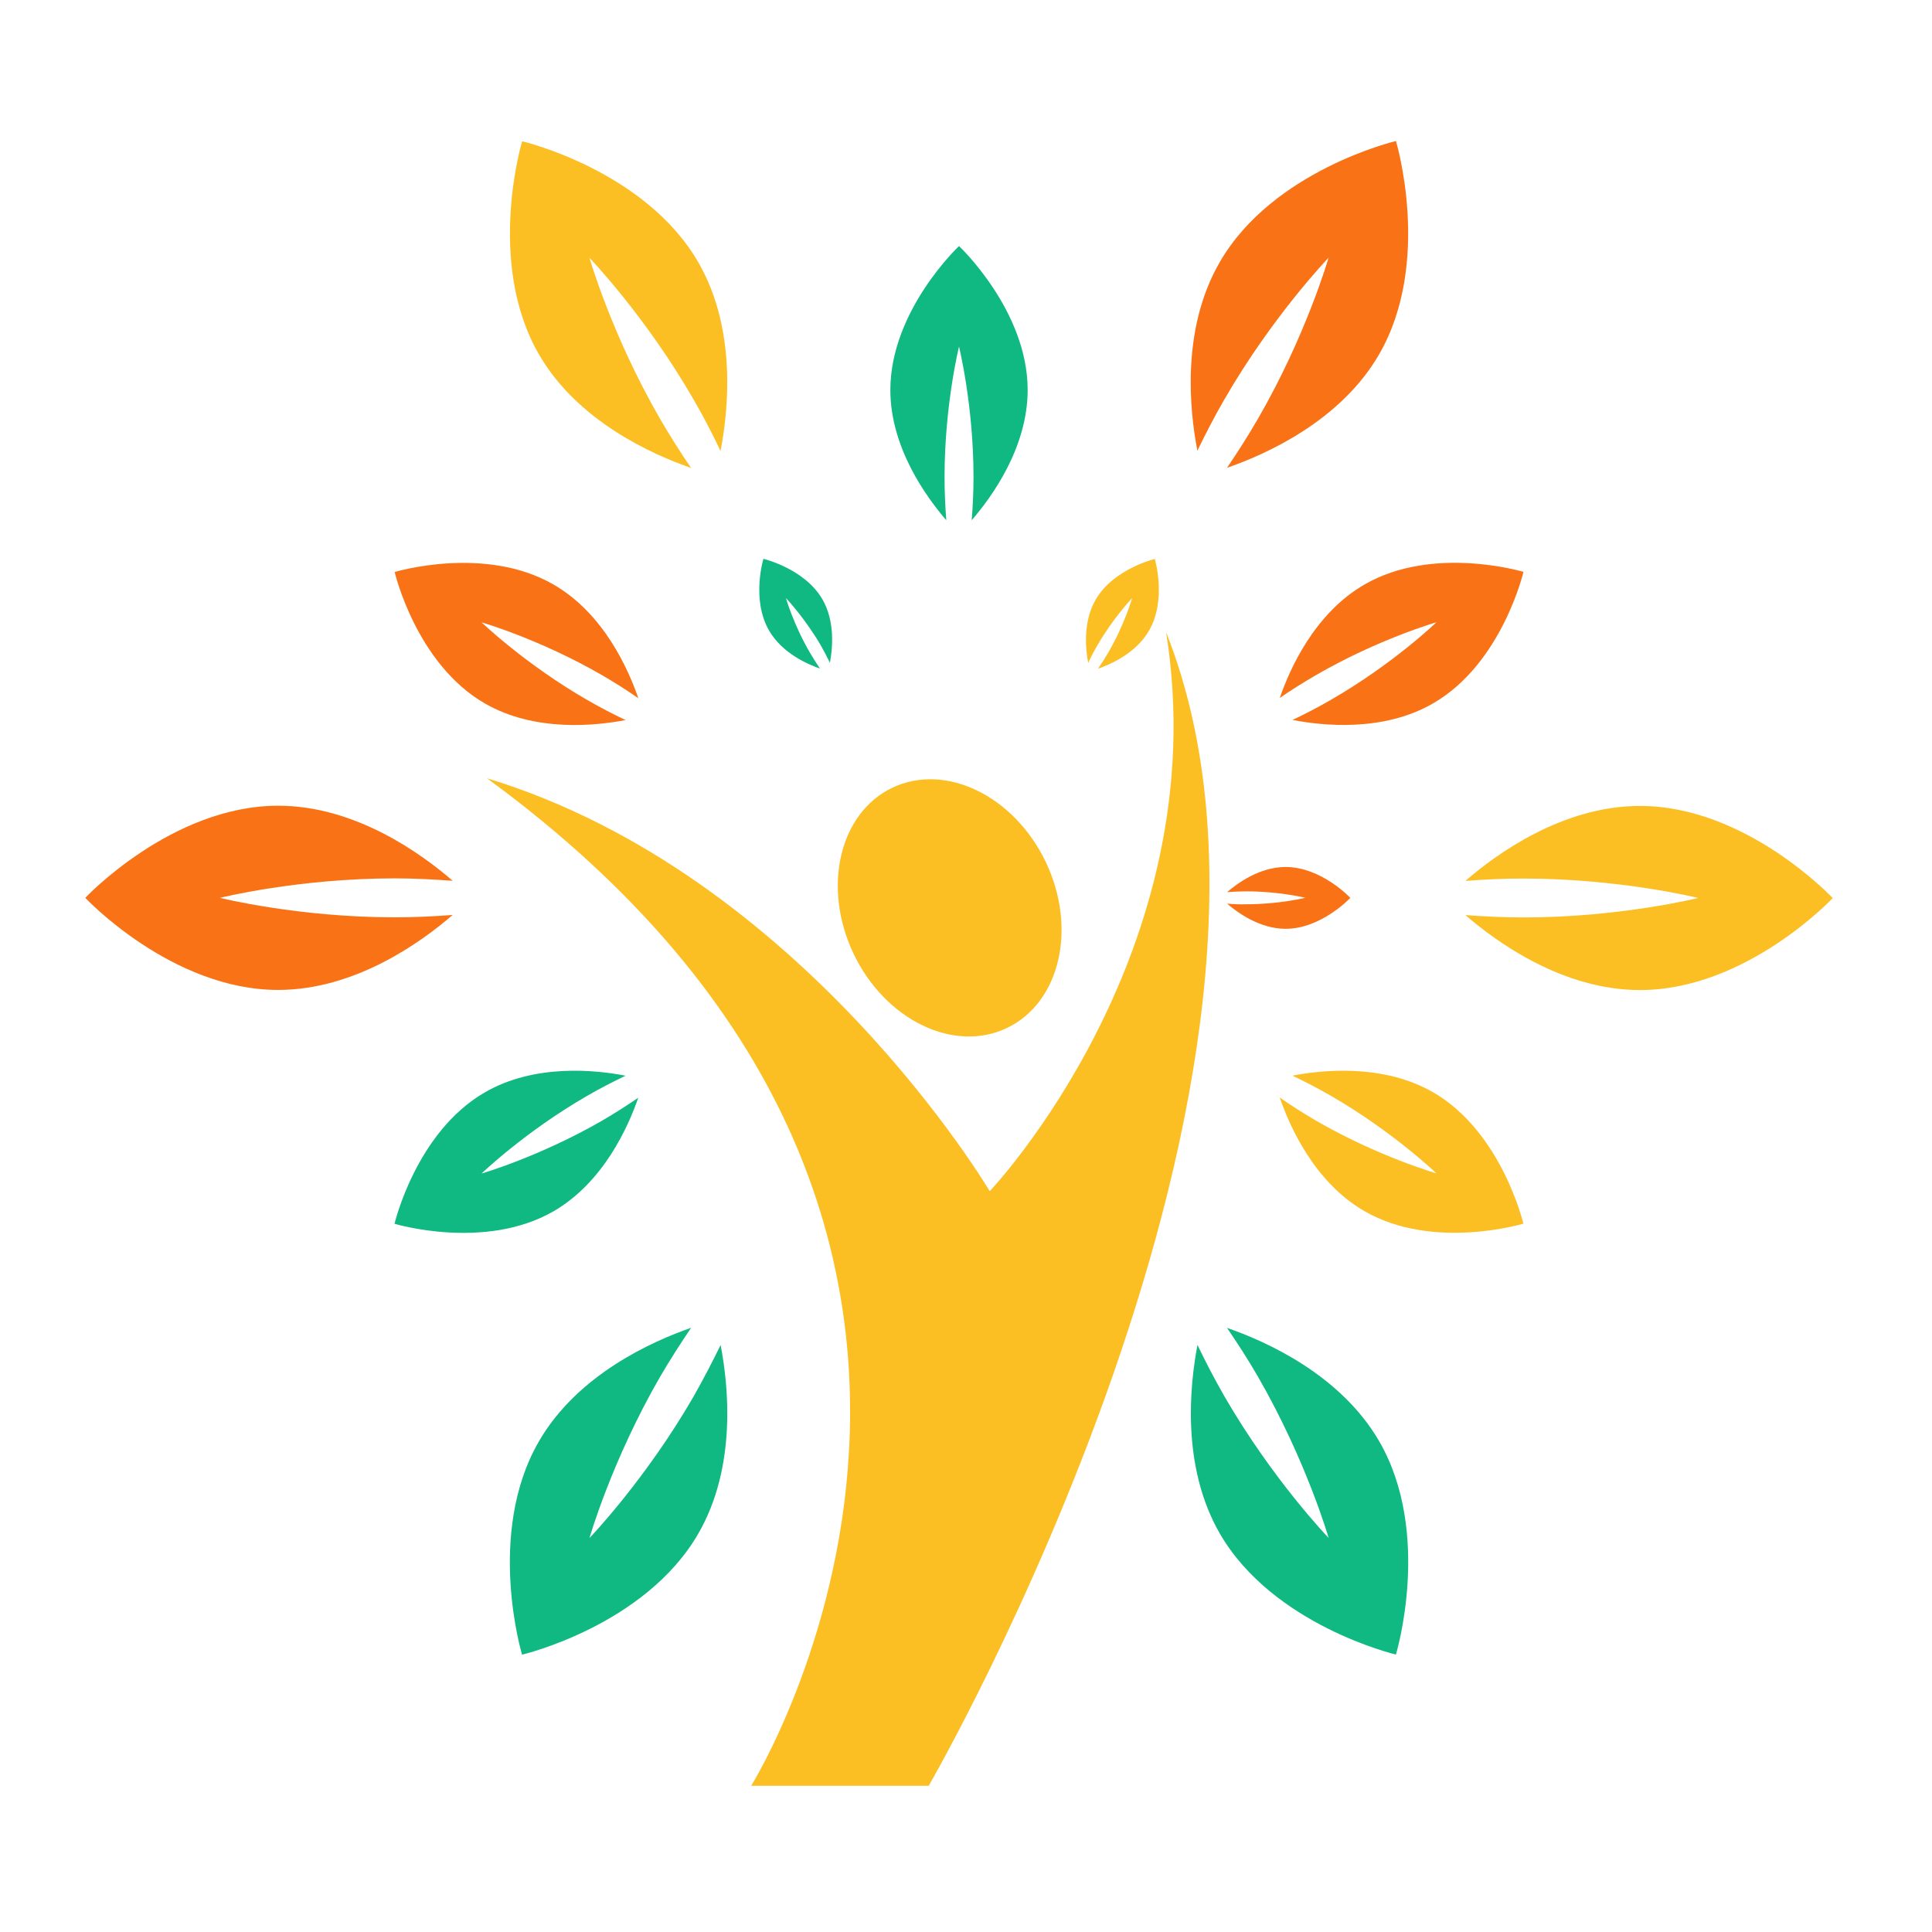
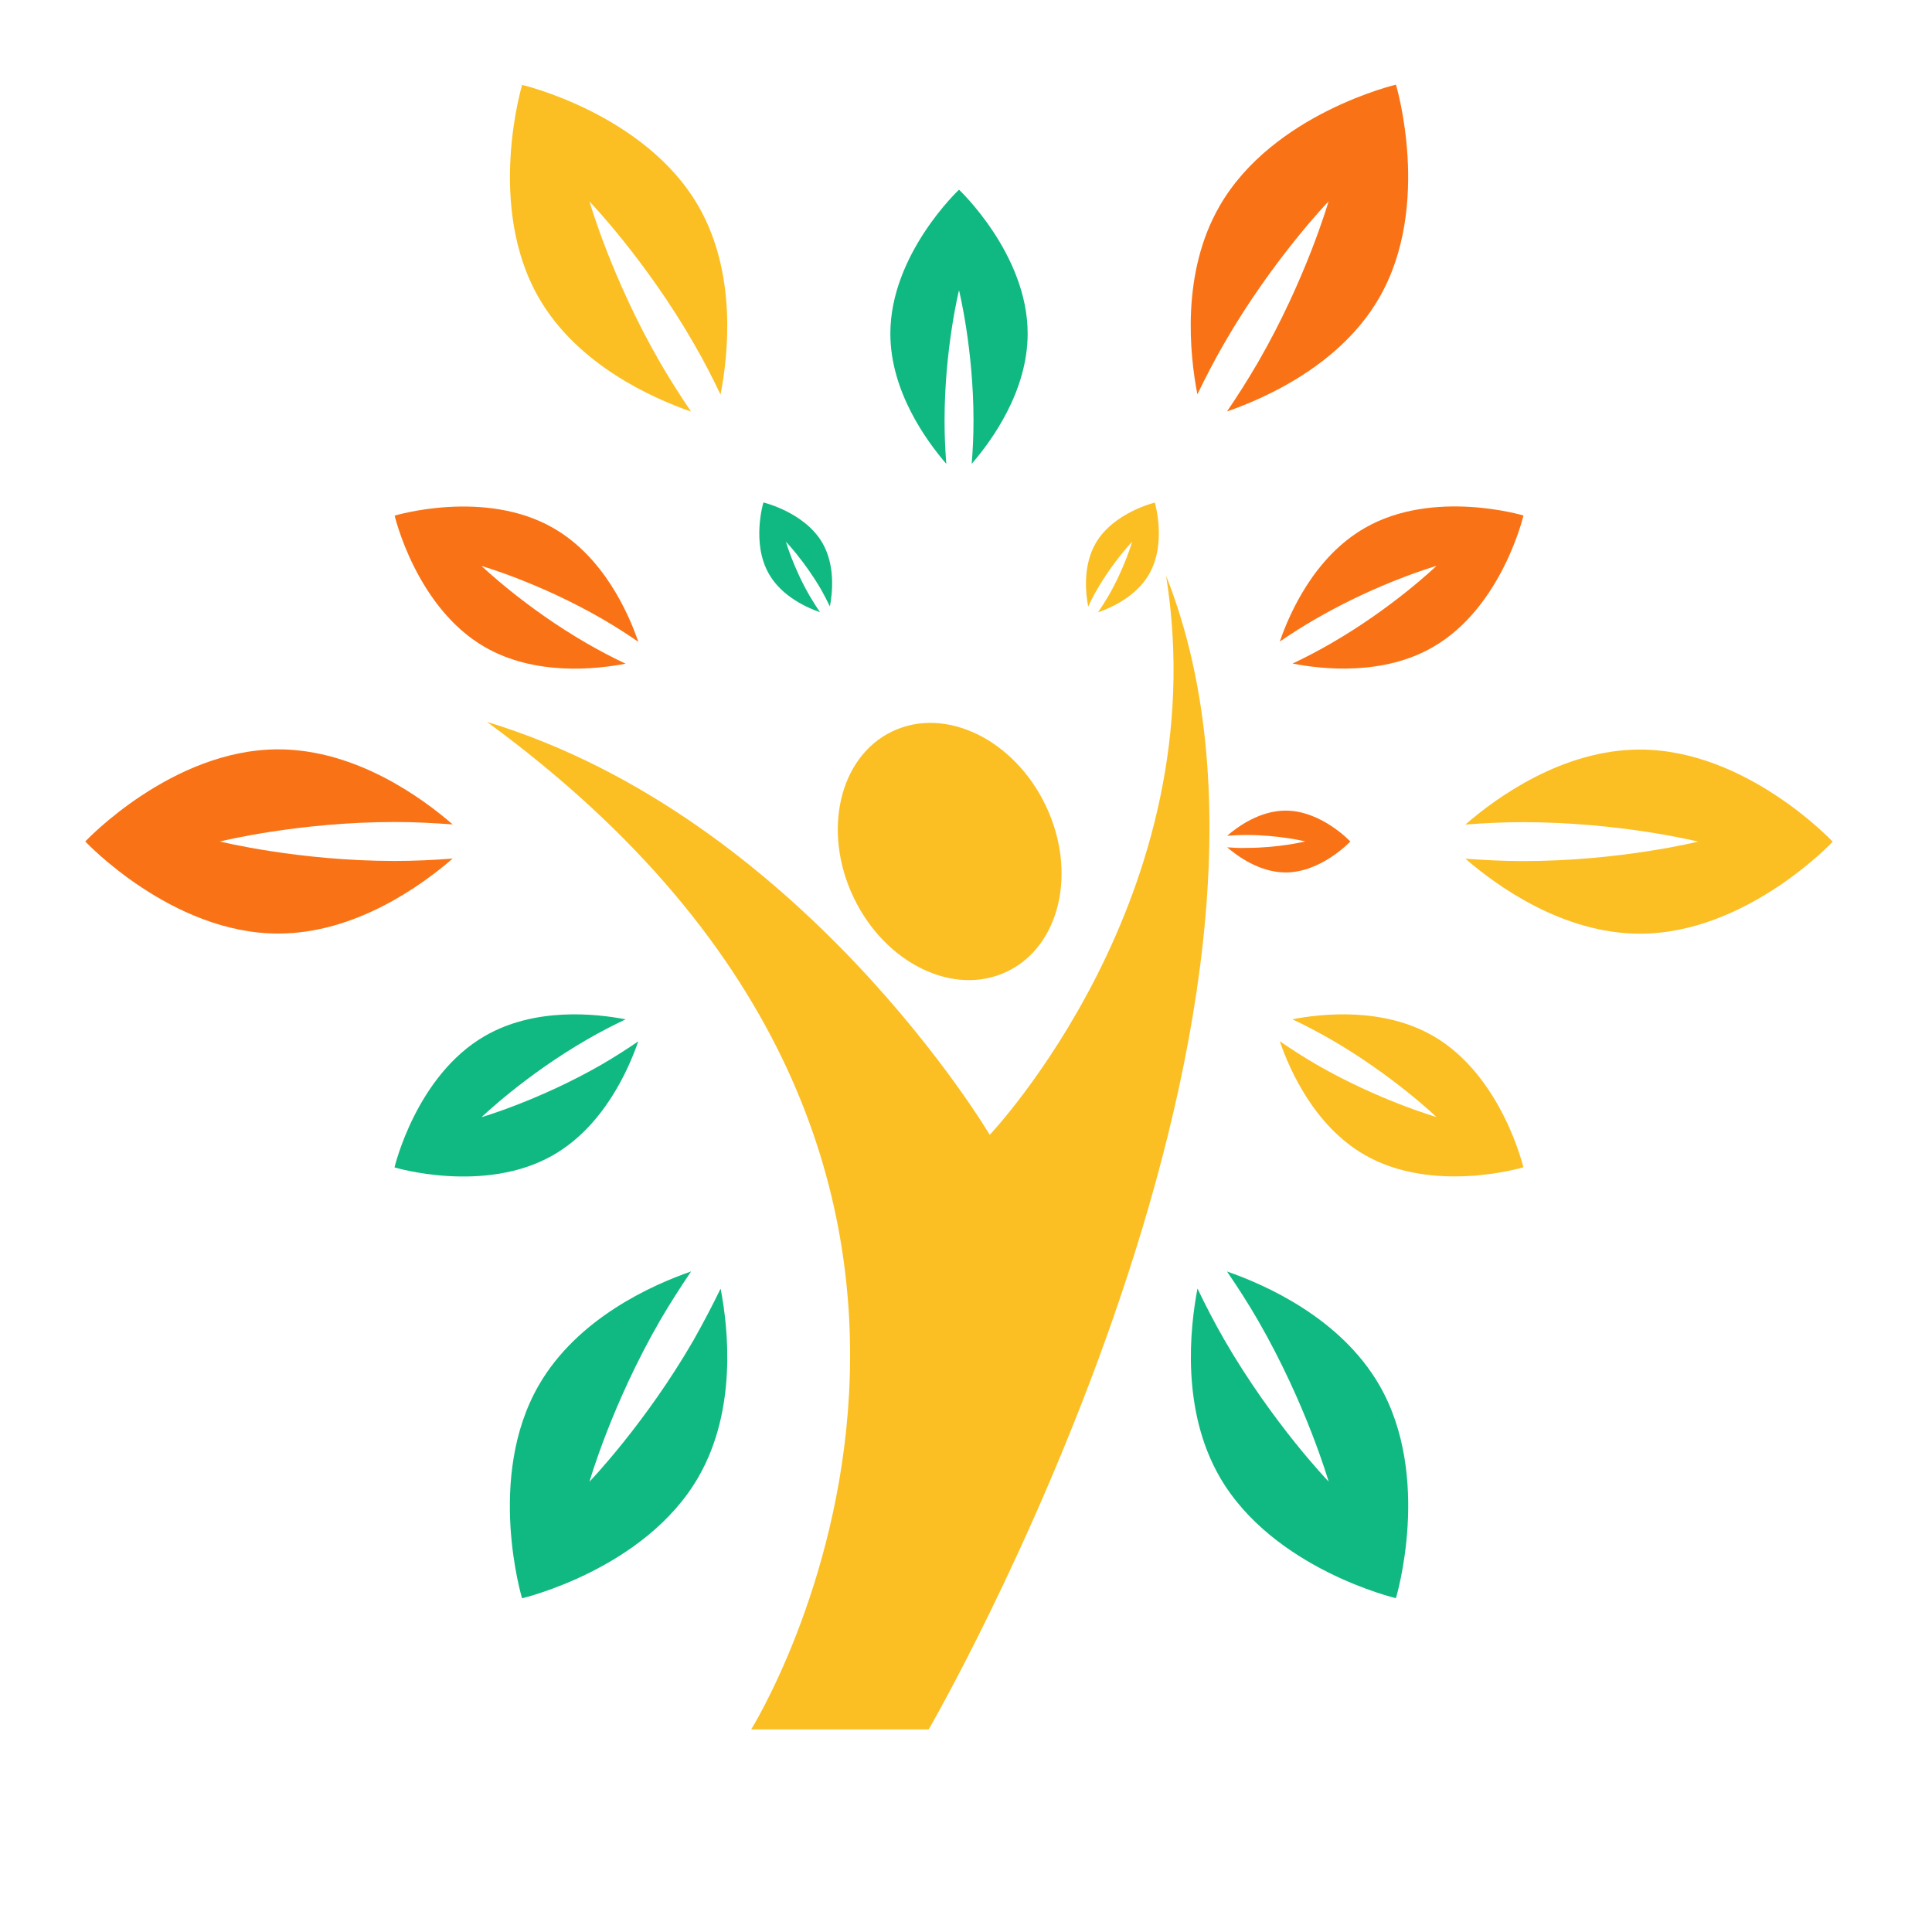
- <svg xmlns="http://www.w3.org/2000/svg" width="787.4" height="787.4" viewBox="0 0 787.4 741.45" preserveAspectRatio="xMidYMid meet" version="1.2" baseProfile="tiny-ps">
+ <svg xmlns="http://www.w3.org/2000/svg" width="787.4" height="787.4" viewBox="0 0 787.4 787.4" preserveAspectRatio="xMidYMid meet" version="1.2" baseProfile="tiny-ps">
  <path fill="#FBBF24" stroke-width="0" d="m410.39,395.98c21.64-10.31,28.7-40.64,15.84-67.59-12.89-27.03-40.89-40.64-62.53-30.33-21.64,10.31-28.7,40.64-15.82,67.68,12.89,26.99,40.89,40.6,62.51,30.24Z" />
  <path fill="#FBBF24" stroke-width="0" d="m475.25,234.65c20.81,130.23-71.88,227.86-71.88,227.86,0,0-76.41-129.28-204.91-168.3,249.95,182.77,107.69,410.62,107.69,410.62h72.35s168.19-290.23,96.74-470.18Z" />
  <path fill="#10B981" stroke-width="0" d="m334.19,249.52c-1.4-2.08-2.82-4.29-4.24-6.72-6.61-11.42-9.64-22.03-9.64-22.03,0,0,7.63,7.99,14.24,19.34,1.38,2.41,2.57,4.78,3.68,7.04,1.04-5.44,2.26-16.61-3.02-25.82-7.29-12.61-24.08-16.54-24.08-16.54,0,0-5.01,16.52,2.28,29.16,5.28,9.21,15.57,13.74,20.78,15.57Z" />
  <path fill="#F97316" stroke-width="0" d="m500.12,345.32c4.2,3.61,13.27,10.25,23.85,10.25,14.58,0,26.36-12.61,26.36-12.61,0,0-11.76-12.59-26.36-12.59-10.58,0-19.66,6.63-23.85,10.25,2.5-.18,5.12-.32,7.94-.32,13.18,0,23.94,2.62,23.94,2.62,0,0-10.76,2.66-23.94,2.64-2.84.11-5.44-.05-7.94-.23Z" />
  <path fill="#FBBF24" stroke-width="0" d="m447.18,240.16c6.57-11.42,14.24-19.38,14.24-19.38,0,0-3.05,10.65-9.66,22.07-1.4,2.39-2.82,4.65-4.27,6.72,5.28-1.83,15.55-6.39,20.81-15.53,7.31-12.66,2.35-29.2,2.35-29.2,0,0-16.83,3.99-24.1,16.56-5.28,9.16-4.11,20.31-3.05,25.82,1.04-2.28,2.26-4.65,3.68-7.06Z" />
  <path fill="#10B981" stroke-width="0" d="m384.96,171.42c0-29.36,5.89-53.12,5.89-53.12,0,0,5.91,23.81,5.91,53.12,0,6.21-.29,12.07-.74,17.62,8.08-9.32,22.81-29.52,22.81-53.08,0-32.41-27.98-58.65-27.98-58.65,0,0-27.98,26.25-27.98,58.65,0,23.56,14.74,43.73,22.79,53.08-.41-5.55-.7-11.4-.7-17.62Z" />
  <path fill="#F97316" stroke-width="0" d="m197.61,263.72c20.42,11.78,45.25,9.09,57.36,6.77-5.01-2.35-10.27-5.1-15.62-8.17-25.41-14.65-43.06-31.64-43.06-31.64,0,0,23.54,6.77,48.95,21.44,5.37,3.11,10.31,6.27,14.92,9.46-4.02-11.69-14.1-34.53-34.55-46.31-28.03-16.23-64.77-5.12-64.77-5.12,0,0,8.71,37.39,36.76,53.57Z" />
  <path fill="#FBBF24" stroke-width="0" d="m584.07,422.2c-20.4-11.76-45.22-9.12-57.34-6.79,5.03,2.37,10.27,5.12,15.64,8.19,25.39,14.67,43.06,31.64,43.06,31.64,0,0-23.54-6.75-48.97-21.42-5.37-3.14-10.31-6.3-14.89-9.48,4.02,11.69,14.1,34.5,34.5,46.28,28.03,16.23,64.79,5.12,64.79,5.12,0,0-8.76-37.37-36.78-53.55Z" />
  <path fill="#10B981" stroke-width="0" d="m260.12,424.42c-4.6,3.14-9.52,6.3-14.89,9.43-25.41,14.62-48.97,21.46-48.97,21.46,0,0,17.65-17.02,43.06-31.68,5.39-3.14,10.63-5.78,15.64-8.19-12.1-2.35-36.96-5.03-57.36,6.79-28.05,16.18-36.81,53.55-36.81,53.55,0,0,36.74,11.1,64.79-5.08,20.45-11.82,30.53-34.64,34.55-46.28Z" />
  <path fill="#F97316" stroke-width="0" d="m521.58,261.48c4.58-3.14,9.52-6.3,14.94-9.41,25.39-14.67,48.92-21.44,48.92-21.44,0,0-17.62,16.99-43.06,31.64-5.37,3.11-10.63,5.82-15.59,8.17,12.07,2.35,36.94,5.05,57.3-6.77,28.07-16.2,36.81-53.57,36.81-53.57,0,0-36.72-11.08-64.74,5.12-20.47,11.78-30.58,34.62-34.57,46.26Z" />
  <path fill="#FBBF24" stroke-width="0" d="m281.65,167.74c-4.2-6.16-8.46-12.8-12.64-20.02-19.68-34.03-28.77-65.62-28.77-65.62,0,0,22.79,23.65,42.45,57.77,4.17,7.18,7.76,14.19,10.97,20.94,3.16-16.23,6.75-49.51-9.05-76.86-21.71-37.62-71.81-49.35-71.81-49.35,0,0-14.87,49.24,6.84,86.84,15.8,27.37,46.44,40.89,62.01,46.31Z" />
  <path fill="#10B981" stroke-width="0" d="m500.07,518.2c4.2,6.16,8.51,12.77,12.66,19.97,19.7,34.17,28.77,65.67,28.77,65.67,0,0-22.79-23.67-42.49-57.75-4.15-7.22-7.76-14.24-10.97-20.94-3.09,16.23-6.7,49.44,9.07,76.82,21.73,37.6,71.81,49.38,71.81,49.38,0,0,14.94-49.29-6.79-86.88-15.84-27.35-46.46-40.87-62.06-46.26Z" />
  <path fill="#F97316" stroke-width="0" d="m160.85,350.89c-39.33,0-71.22-7.94-71.22-7.94,0,0,31.89-7.94,71.22-7.94,8.35,0,16.23.45,23.65.99-12.48-10.83-39.51-30.6-71.15-30.6-43.4.02-78.6,37.55-78.6,37.55,0,0,35.23,37.55,78.6,37.53,31.62,0,58.65-19.75,71.13-30.56-7.42.56-15.32.97-23.63.97Z" />
  <path fill="#FBBF24" stroke-width="0" d="m668.36,305.49c-31.59,0-58.63,19.68-71.13,30.56,7.45-.56,15.35-.99,23.63-.97,39.36,0,71.22,7.92,71.22,7.92,0,0-31.86,7.94-71.18,7.94-8.33,0-16.23-.43-23.67-.97,12.48,10.81,39.54,30.56,71.13,30.56,43.42,0,78.58-37.48,78.58-37.48,0,0-35.2-37.6-78.58-37.55Z" />
  <path fill="#10B981" stroke-width="0" d="m282.71,546.12c-19.68,34.08-42.47,57.75-42.47,57.75,0,0,9.07-31.59,28.75-65.67,4.2-7.18,8.46-13.79,12.68-20.02-15.62,5.42-46.26,18.96-62.06,46.33-21.73,37.6-6.84,86.88-6.84,86.88,0,0,50.12-11.73,71.83-49.33,15.82-27.37,12.23-60.68,9.09-76.86-3.27,6.68-6.86,13.63-10.99,20.92Z" />
  <path fill="#F97316" stroke-width="0" d="m499.01,139.8c19.66-34.08,42.45-57.73,42.45-57.73,0,0-9.07,31.57-28.77,65.62-4.15,7.15-8.42,13.83-12.61,19.99,15.59-5.39,46.24-18.93,62.01-46.28,21.73-37.6,6.84-86.9,6.84-86.9,0,0-50.08,11.76-71.81,49.35-15.86,27.37-12.25,60.66-9.12,76.86,3.25-6.66,6.82-13.68,11.01-20.92Z" />
</svg>
